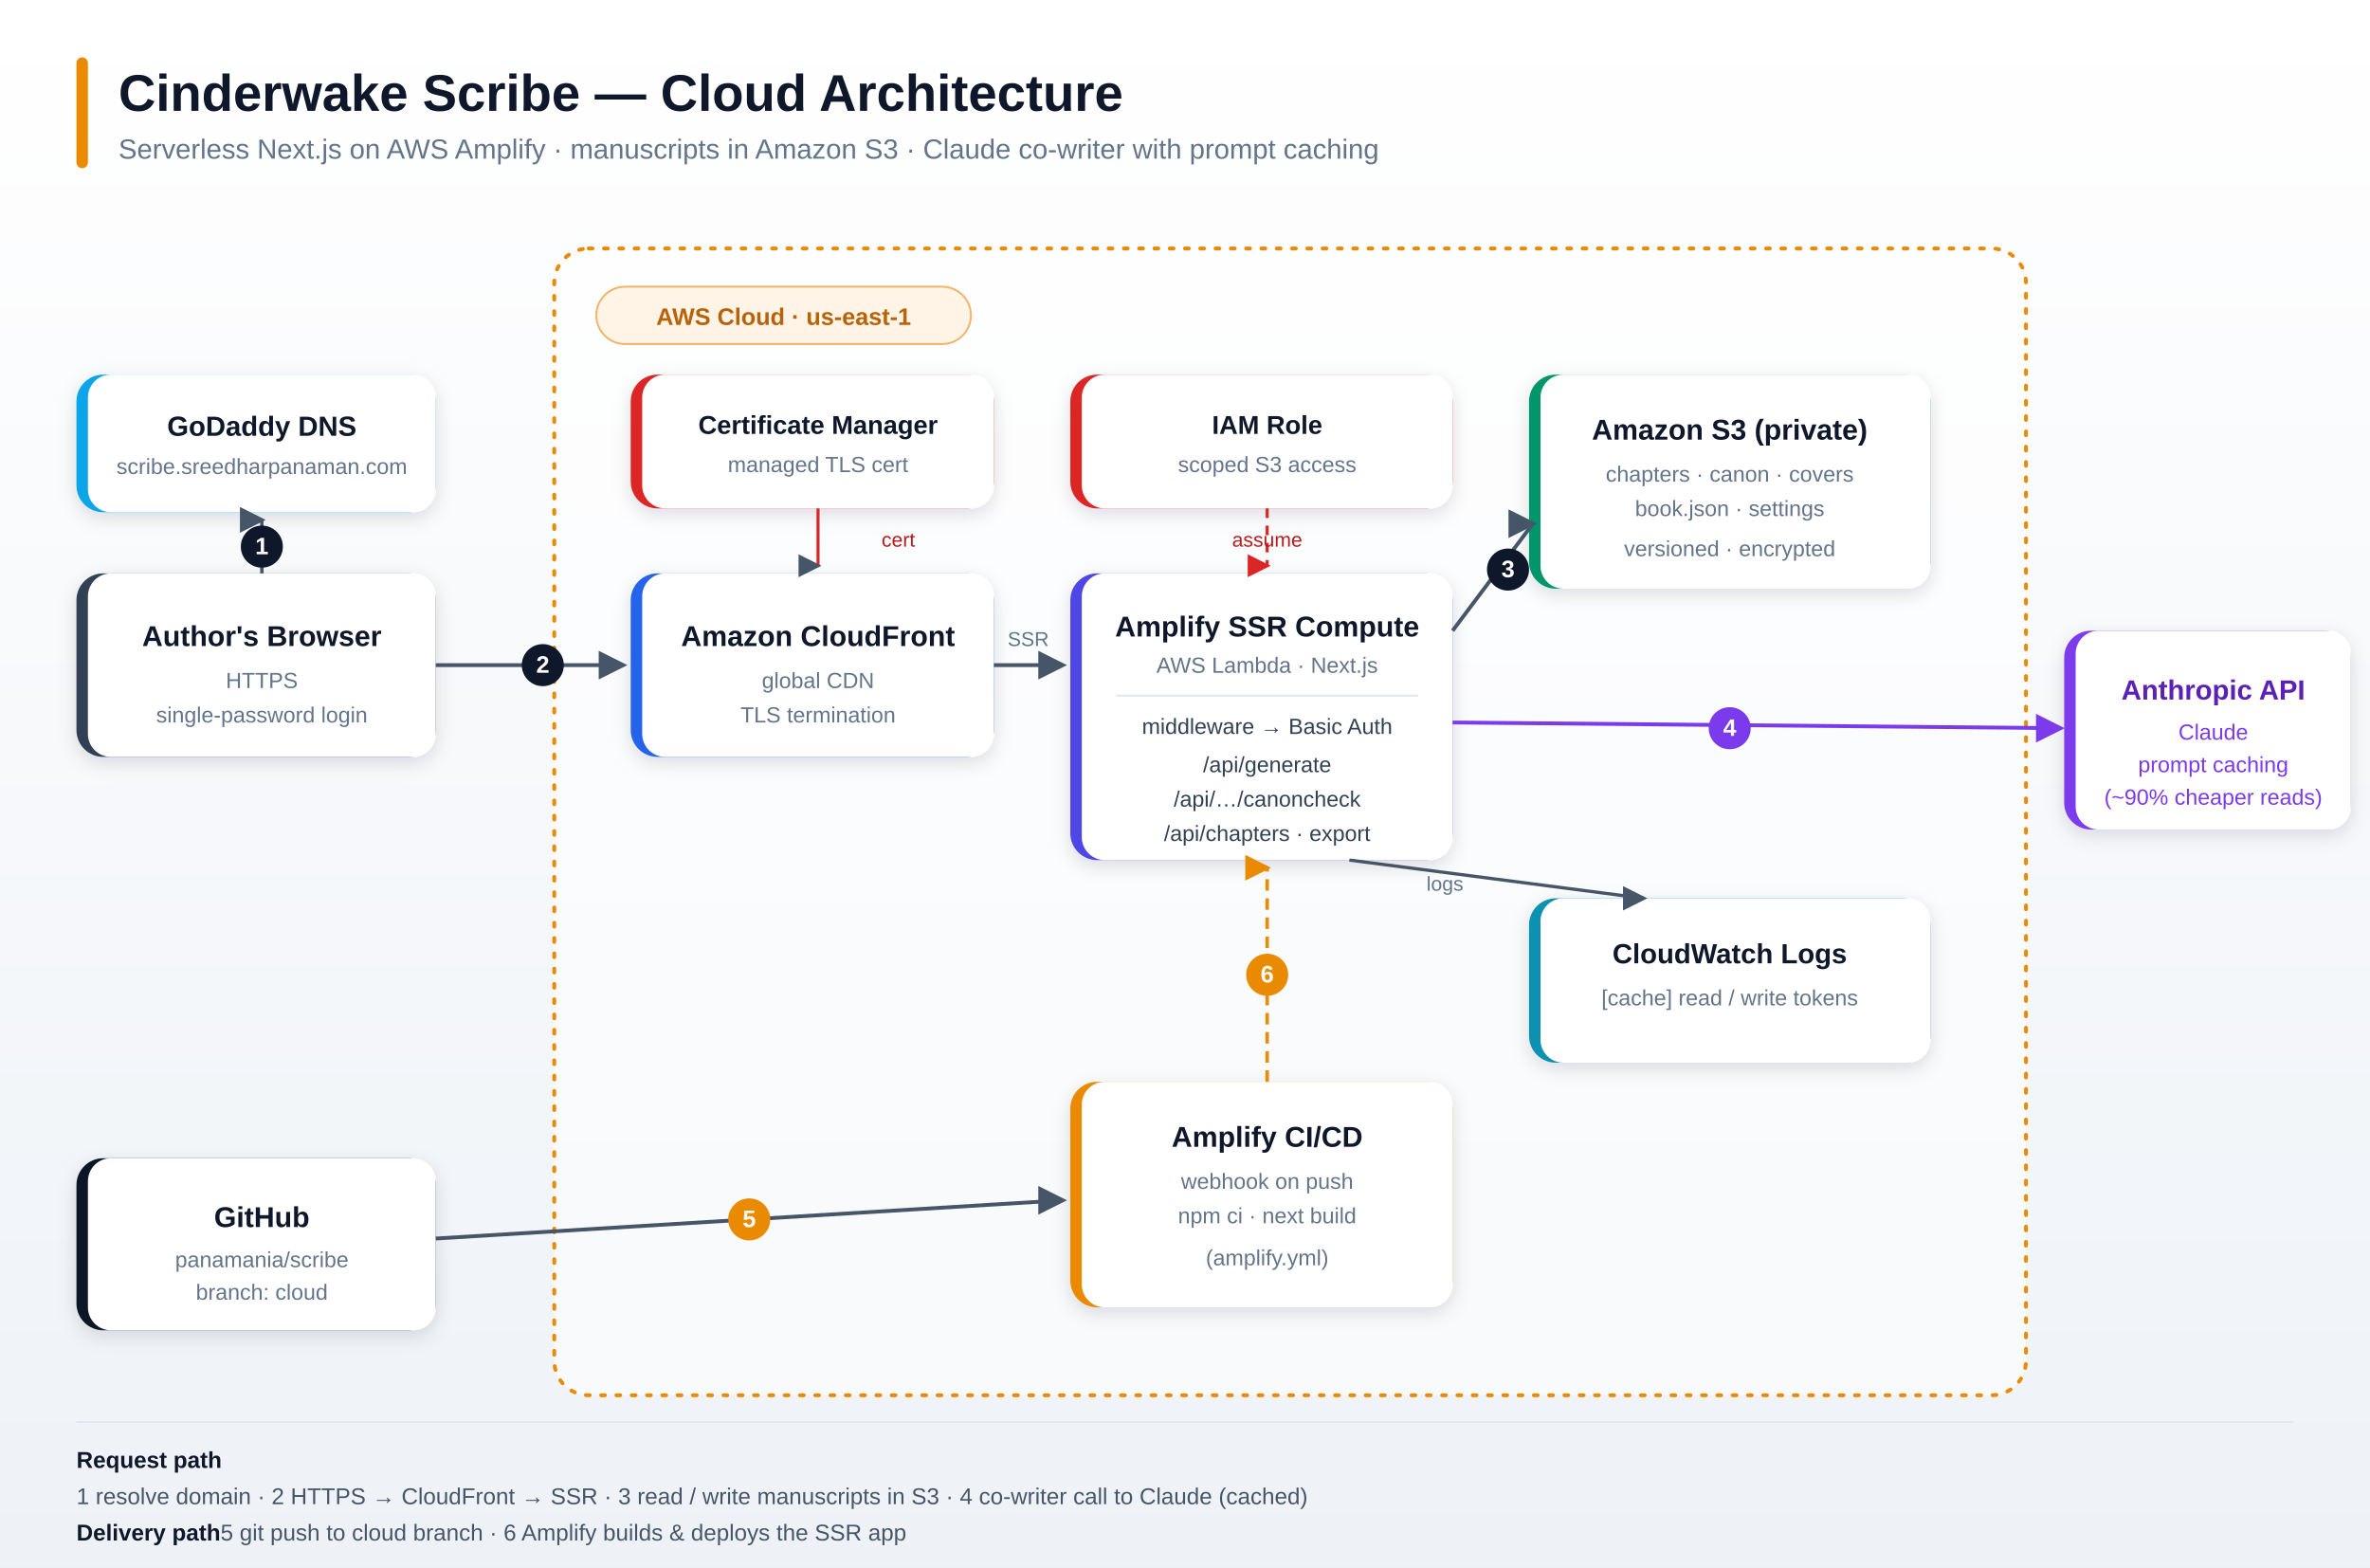
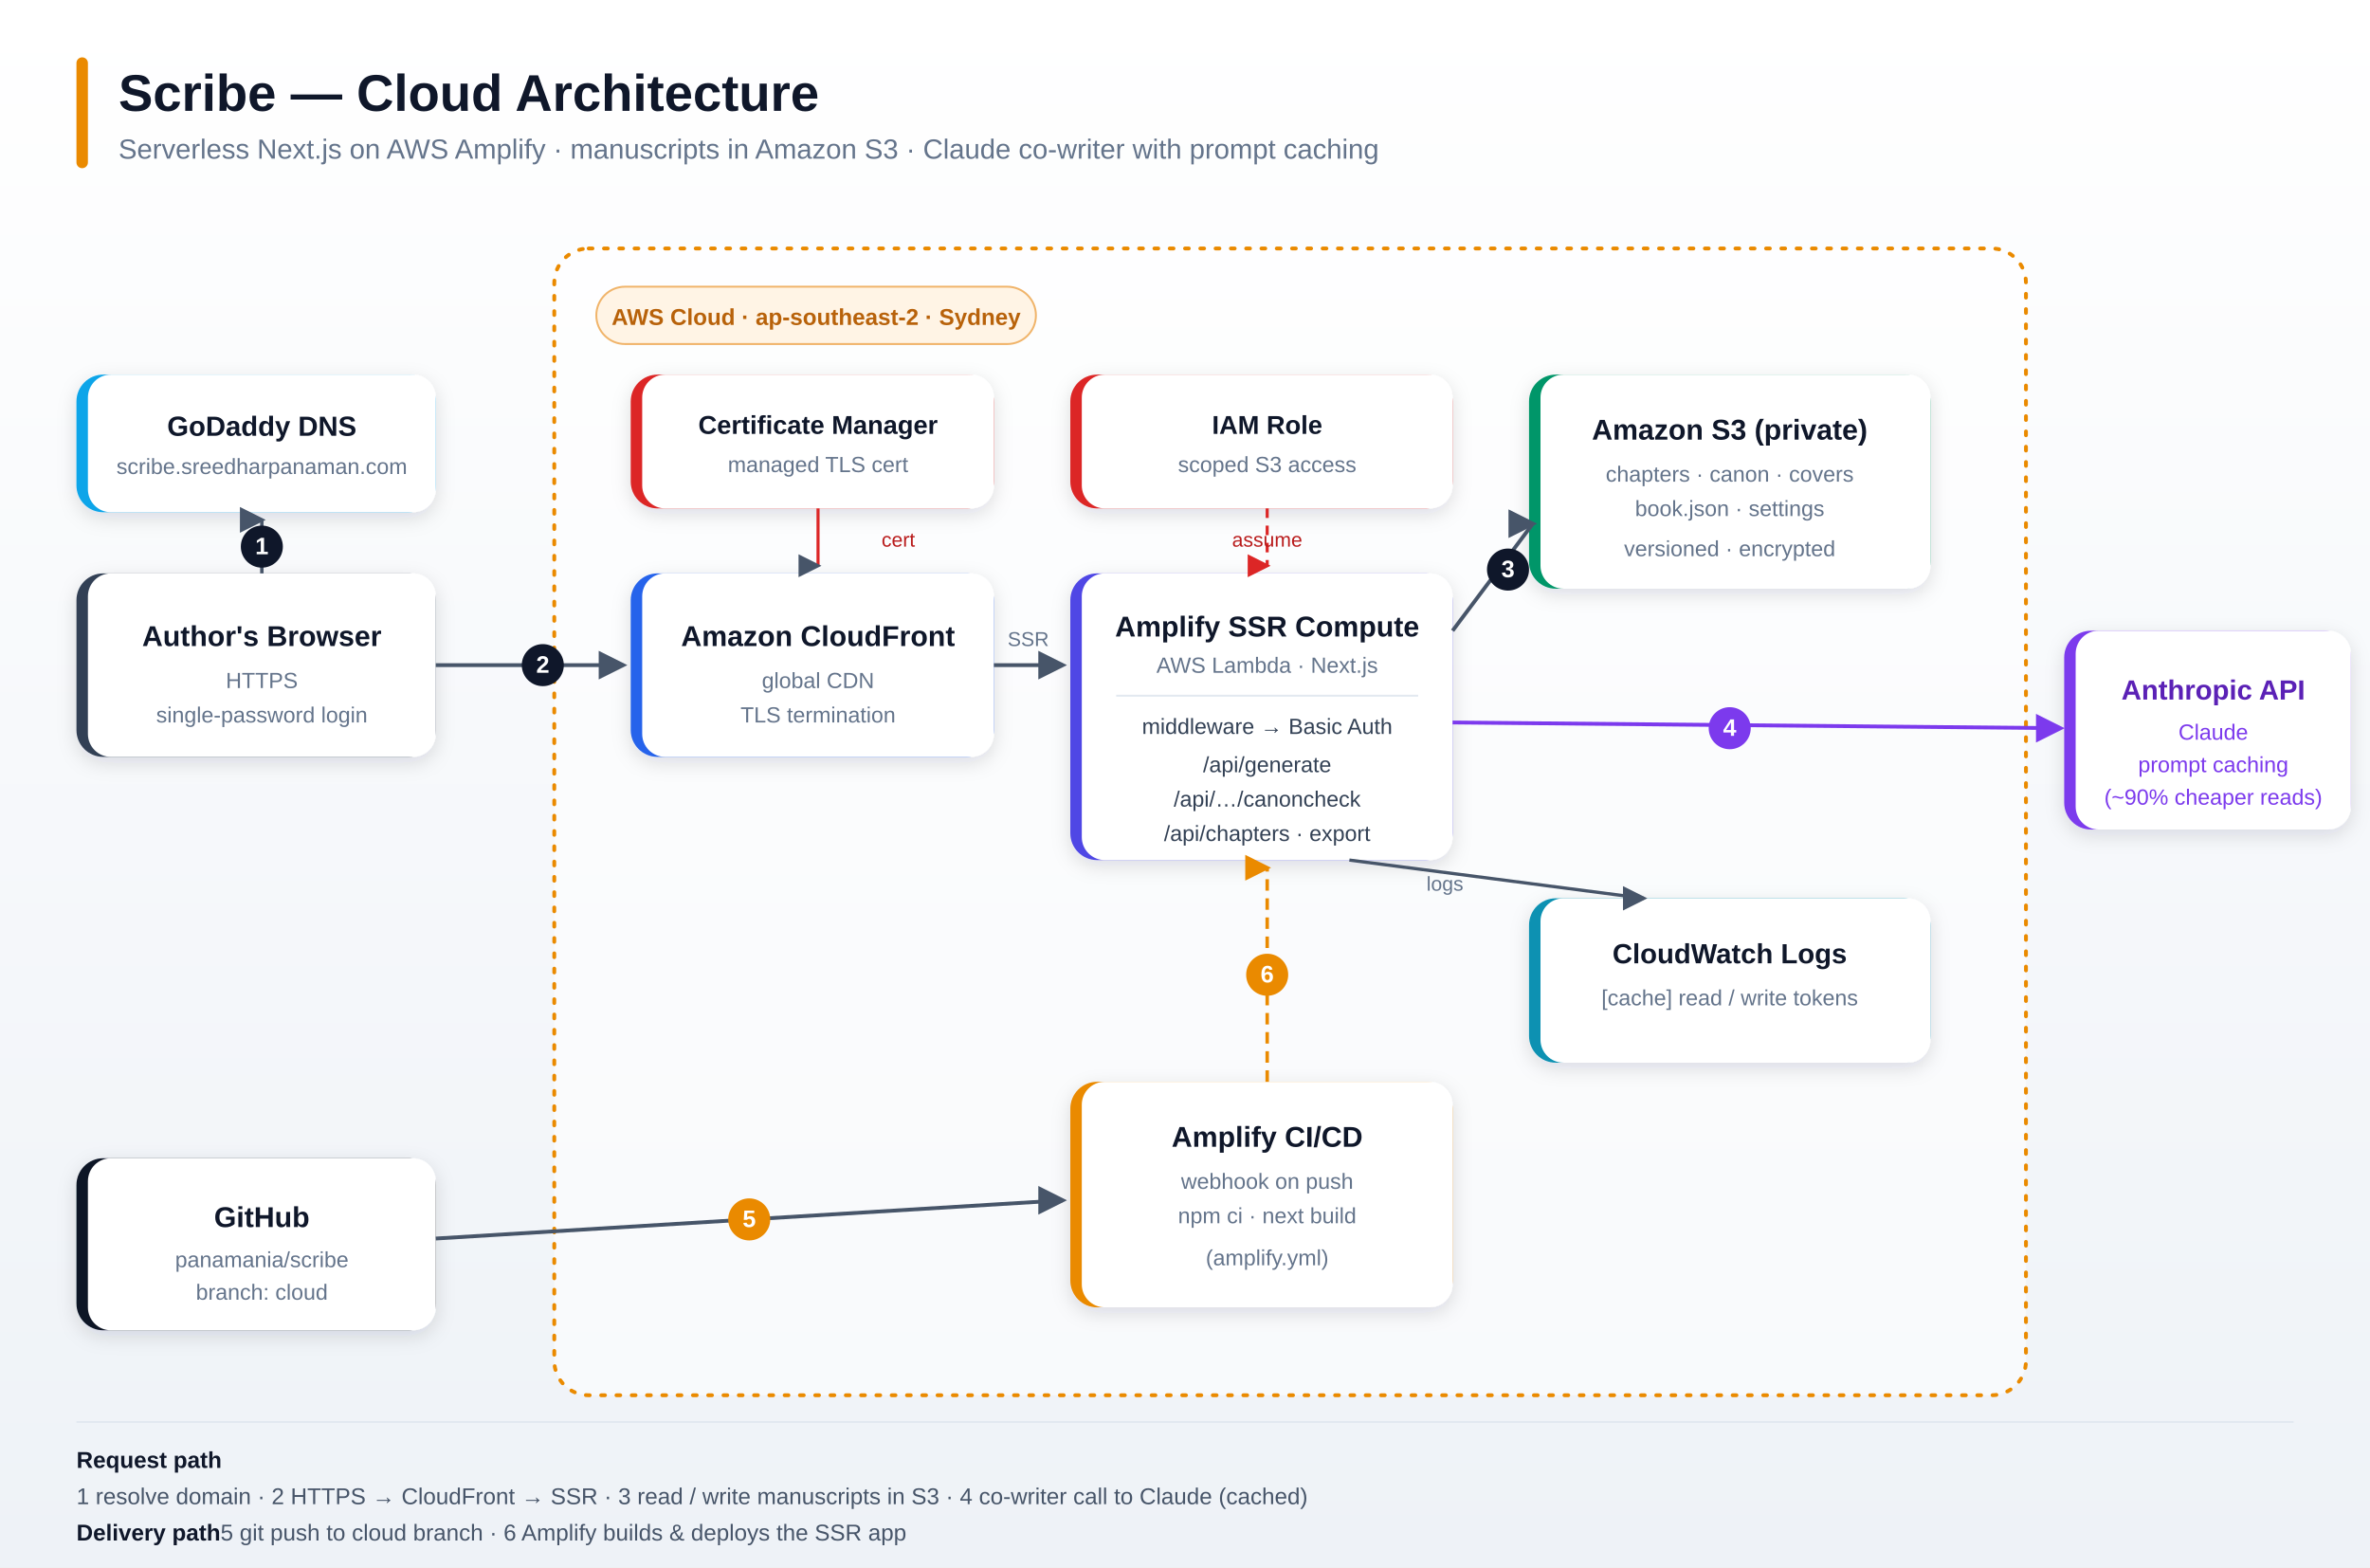
<svg xmlns="http://www.w3.org/2000/svg" viewBox="0 0 1240 820" font-family="'Segoe UI', 'Helvetica Neue', Arial, sans-serif">
  <defs>
    <linearGradient id="bg" x1="0" y1="0" x2="0" y2="1">
      <stop offset="0" stop-color="#ffffff" />
      <stop offset="1" stop-color="#eef2f7" />
    </linearGradient>
    <filter id="sh" x="-25%" y="-25%" width="150%" height="160%">
      <feDropShadow dx="0" dy="3" stdDeviation="5" flood-color="#0f172a" flood-opacity="0.13" />
    </filter>
    <marker id="a" viewBox="0 0 10 10" refX="8.5" refY="5" markerWidth="7.5" markerHeight="7.5" orient="auto-start-start">
      <path d="M0 0 L10 5 L0 10 z" fill="#475569" />
    </marker>
    <marker id="ap" viewBox="0 0 10 10" refX="8.5" refY="5" markerWidth="7.5" markerHeight="7.5" orient="auto-start-start">
      <path d="M0 0 L10 5 L0 10 z" fill="#7c3aed" />
    </marker>
    <marker id="ar" viewBox="0 0 10 10" refX="8.5" refY="5" markerWidth="7.5" markerHeight="7.5" orient="auto-start-start">
      <path d="M0 0 L10 5 L0 10 z" fill="#dc2626" />
    </marker>
    <marker id="ao" viewBox="0 0 10 10" refX="8.5" refY="5" markerWidth="7.5" markerHeight="7.5" orient="auto-start-start">
      <path d="M0 0 L10 5 L0 10 z" fill="#ea8a00" />
    </marker>
  </defs>
  <rect x="0" y="0" width="1240" height="820" fill="url(#bg)" />
  <rect x="40" y="30" width="6" height="58" rx="3" fill="#ea8a00" />
-   <text x="62" y="58" font-size="27" font-weight="800" fill="#0f172a">Cinderwake Scribe — Cloud Architecture</text>
+   <text x="62" y="58" font-size="27" font-weight="800" fill="#0f172a">Scribe — Cloud Architecture</text>
  <text x="62" y="83" font-size="14.5" fill="#64748b">Serverless Next.js on AWS Amplify · manuscripts in Amazon S3 · Claude co-writer with prompt caching</text>
  <rect x="290" y="130" width="770" height="600" rx="18" fill="#ffffff" fill-opacity="0.55" stroke="#ea8a00" stroke-width="2" stroke-dasharray="2 6" stroke-linecap="round" />
-   <rect x="312" y="150" width="196" height="30" rx="15" fill="#fff4e5" stroke="#f0b46a" />
-   <text x="410" y="170" font-size="12.5" font-weight="700" fill="#b8620a" text-anchor="middle">AWS Cloud · us-east-1</text>
+   <rect x="312" y="150" width="230" height="30" rx="15" fill="#fff4e5" stroke="#f0b46a" />
+   <text x="427" y="170" font-size="12" font-weight="700" fill="#b8620a" text-anchor="middle">AWS Cloud · ap-southeast-2 · Sydney</text>
  <g filter="url(#sh)">
    <rect x="40" y="196" width="188" height="72" rx="14" fill="#0ea5e9" />
    <rect x="46" y="196" width="182" height="72" rx="12" fill="#ffffff" />
  </g>
  <text x="137" y="228" font-size="14.5" font-weight="700" fill="#0f172a" text-anchor="middle">GoDaddy DNS</text>
  <text x="137" y="248" font-size="11.5" fill="#64748b" text-anchor="middle">scribe.sreedharpanaman.com</text>
  <g filter="url(#sh)">
    <rect x="40" y="300" width="188" height="96" rx="14" fill="#334155" />
    <rect x="46" y="300" width="182" height="96" rx="12" fill="#ffffff" />
  </g>
  <text x="137" y="338" font-size="15" font-weight="700" fill="#0f172a" text-anchor="middle">Author's Browser</text>
  <text x="137" y="360" font-size="11.5" fill="#64748b" text-anchor="middle">HTTPS</text>
  <text x="137" y="378" font-size="11.5" fill="#64748b" text-anchor="middle">single-password login</text>
  <g filter="url(#sh)">
    <rect x="40" y="606" width="188" height="90" rx="14" fill="#111827" />
    <rect x="46" y="606" width="182" height="90" rx="12" fill="#ffffff" />
  </g>
  <text x="137" y="642" font-size="15" font-weight="700" fill="#0f172a" text-anchor="middle">GitHub</text>
  <text x="137" y="663" font-size="11.5" fill="#64748b" text-anchor="middle">panamania/scribe</text>
  <text x="137" y="680" font-size="11.5" fill="#64748b" text-anchor="middle">branch: cloud</text>
  <g filter="url(#sh)">
    <rect x="330" y="196" width="190" height="70" rx="14" fill="#dc2626" />
    <rect x="336" y="196" width="184" height="70" rx="12" fill="#ffffff" />
  </g>
  <text x="428" y="227" font-size="13.5" font-weight="700" fill="#0f172a" text-anchor="middle">Certificate Manager</text>
  <text x="428" y="247" font-size="11.5" fill="#64748b" text-anchor="middle">managed TLS cert</text>
  <g filter="url(#sh)">
    <rect x="330" y="300" width="190" height="96" rx="14" fill="#2563eb" />
    <rect x="336" y="300" width="184" height="96" rx="12" fill="#ffffff" />
  </g>
  <text x="428" y="338" font-size="15" font-weight="700" fill="#0f172a" text-anchor="middle">Amazon CloudFront</text>
  <text x="428" y="360" font-size="11.5" fill="#64748b" text-anchor="middle">global CDN</text>
  <text x="428" y="378" font-size="11.5" fill="#64748b" text-anchor="middle">TLS termination</text>
  <g filter="url(#sh)">
    <rect x="560" y="196" width="200" height="70" rx="14" fill="#dc2626" />
    <rect x="566" y="196" width="194" height="70" rx="12" fill="#ffffff" />
  </g>
  <text x="663" y="227" font-size="13.5" font-weight="700" fill="#0f172a" text-anchor="middle">IAM Role</text>
  <text x="663" y="247" font-size="11.5" fill="#64748b" text-anchor="middle">scoped S3 access</text>
  <g filter="url(#sh)">
    <rect x="560" y="300" width="200" height="150" rx="14" fill="#4f46e5" />
    <rect x="566" y="300" width="194" height="150" rx="12" fill="#ffffff" />
  </g>
  <text x="663" y="333" font-size="15" font-weight="700" fill="#0f172a" text-anchor="middle">Amplify SSR Compute</text>
  <text x="663" y="352" font-size="11.5" fill="#64748b" text-anchor="middle">AWS Lambda · Next.js</text>
  <line x1="584" y1="364" x2="742" y2="364" stroke="#e2e8f0" />
  <text x="663" y="384" font-size="11.5" fill="#334155" text-anchor="middle">middleware → Basic Auth</text>
  <text x="663" y="404" font-size="11.5" fill="#334155" text-anchor="middle">/api/generate</text>
  <text x="663" y="422" font-size="11.5" fill="#334155" text-anchor="middle">/api/…/canoncheck</text>
  <text x="663" y="440" font-size="11.5" fill="#334155" text-anchor="middle">/api/chapters · export</text>
  <g filter="url(#sh)">
    <rect x="800" y="196" width="210" height="112" rx="14" fill="#059669" />
    <rect x="806" y="196" width="204" height="112" rx="12" fill="#ffffff" />
  </g>
  <text x="905" y="230" font-size="15" font-weight="700" fill="#0f172a" text-anchor="middle">Amazon S3 (private)</text>
  <text x="905" y="252" font-size="11.5" fill="#64748b" text-anchor="middle">chapters · canon · covers</text>
  <text x="905" y="270" font-size="11.5" fill="#64748b" text-anchor="middle">book.json · settings</text>
  <text x="905" y="291" font-size="11.5" fill="#64748b" text-anchor="middle">versioned · encrypted</text>
  <g filter="url(#sh)">
    <rect x="800" y="470" width="210" height="86" rx="14" fill="#0891b2" />
    <rect x="806" y="470" width="204" height="86" rx="12" fill="#ffffff" />
  </g>
  <text x="905" y="504" font-size="14.5" font-weight="700" fill="#0f172a" text-anchor="middle">CloudWatch Logs</text>
  <text x="905" y="526" font-size="11.5" fill="#64748b" text-anchor="middle">[cache] read / write tokens</text>
  <g filter="url(#sh)">
    <rect x="560" y="566" width="200" height="118" rx="14" fill="#ea8a00" />
    <rect x="566" y="566" width="194" height="118" rx="12" fill="#ffffff" />
  </g>
  <text x="663" y="600" font-size="15" font-weight="700" fill="#0f172a" text-anchor="middle">Amplify CI/CD</text>
  <text x="663" y="622" font-size="11.5" fill="#64748b" text-anchor="middle">webhook on push</text>
  <text x="663" y="640" font-size="11.5" fill="#64748b" text-anchor="middle">npm ci · next build</text>
  <text x="663" y="662" font-size="11.5" fill="#64748b" text-anchor="middle">(amplify.yml)</text>
  <g filter="url(#sh)">
    <rect x="1080" y="330" width="150" height="104" rx="14" fill="#7c3aed" />
    <rect x="1086" y="330" width="144" height="104" rx="12" fill="#ffffff" />
  </g>
  <text x="1158" y="366" font-size="14.5" font-weight="700" fill="#5b21b6" text-anchor="middle">Anthropic API</text>
  <text x="1158" y="387" font-size="11.5" fill="#7c3aed" text-anchor="middle">Claude</text>
  <text x="1158" y="404" font-size="11.5" fill="#7c3aed" text-anchor="middle">prompt caching</text>
  <text x="1158" y="421" font-size="11.5" fill="#7c3aed" text-anchor="middle">(~90% cheaper reads)</text>
  <path d="M137 300 L137 272" fill="none" stroke="#475569" stroke-width="1.8" marker-end="url(#a)" />
  <path d="M228 348 L326 348" fill="none" stroke="#475569" stroke-width="2" marker-end="url(#a)" />
  <path d="M520 348 L556 348" fill="none" stroke="#475569" stroke-width="2" marker-end="url(#a)" />
  <text x="538" y="338" font-size="10.5" fill="#64748b" text-anchor="middle">SSR</text>
  <path d="M428 266 L428 296" fill="none" stroke="#dc2626" stroke-width="1.6" marker-end="url(#a)" />
  <text x="470" y="286" font-size="10.5" fill="#b91c1c" text-anchor="middle">cert</text>
  <path d="M663 266 L663 296" fill="none" stroke="#dc2626" stroke-width="1.6" stroke-dasharray="5 4" marker-end="url(#ar)" />
  <text x="663" y="286" font-size="10.5" fill="#b91c1c" text-anchor="middle">assume</text>
  <path d="M760 330 L802 274" fill="none" stroke="#475569" stroke-width="2" marker-end="url(#a)" />
  <path d="M760 378 L1078 381" fill="none" stroke="#7c3aed" stroke-width="2" marker-end="url(#ap)" />
  <path d="M706 450 L860 470" fill="none" stroke="#475569" stroke-width="1.7" marker-end="url(#a)" />
  <text x="756" y="466" font-size="10.5" fill="#64748b" text-anchor="middle">logs</text>
  <path d="M228 648 L556 628" fill="none" stroke="#475569" stroke-width="2" marker-end="url(#a)" />
  <path d="M663 566 L663 454" fill="none" stroke="#ea8a00" stroke-width="1.8" stroke-dasharray="6 4" marker-end="url(#ao)" />
  <g font-size="12.5" font-weight="800" fill="#ffffff" text-anchor="middle">
    <circle cx="137" cy="286" r="11" fill="#0f172a" />
    <text x="137" y="290">1</text>
    <circle cx="284" cy="348" r="11" fill="#0f172a" />
    <text x="284" y="352">2</text>
    <circle cx="789" cy="298" r="11" fill="#0f172a" />
    <text x="789" y="302">3</text>
    <circle cx="905" cy="381" r="11" fill="#7c3aed" />
    <text x="905" y="385">4</text>
    <circle cx="392" cy="638" r="11" fill="#ea8a00" />
    <text x="392" y="642">5</text>
    <circle cx="663" cy="510" r="11" fill="#ea8a00" />
    <text x="663" y="514">6</text>
  </g>
  <line x1="40" y1="744" x2="1200" y2="744" stroke="#e2e8f0" />
  <g font-size="12" fill="#475569">
    <text x="40" y="768" font-weight="700" fill="#0f172a">Request path</text>
    <text x="40" y="787">1  resolve domain   ·   2  HTTPS → CloudFront → SSR   ·   3  read / write manuscripts in S3   ·   4  co-writer call to Claude (cached)</text>
    <text x="40" y="806" font-weight="700" fill="#0f172a">Delivery path<tspan font-weight="400" fill="#475569">    5  git push to cloud branch   ·   6  Amplify builds &amp; deploys the SSR app</tspan>
    </text>
  </g>
</svg>
